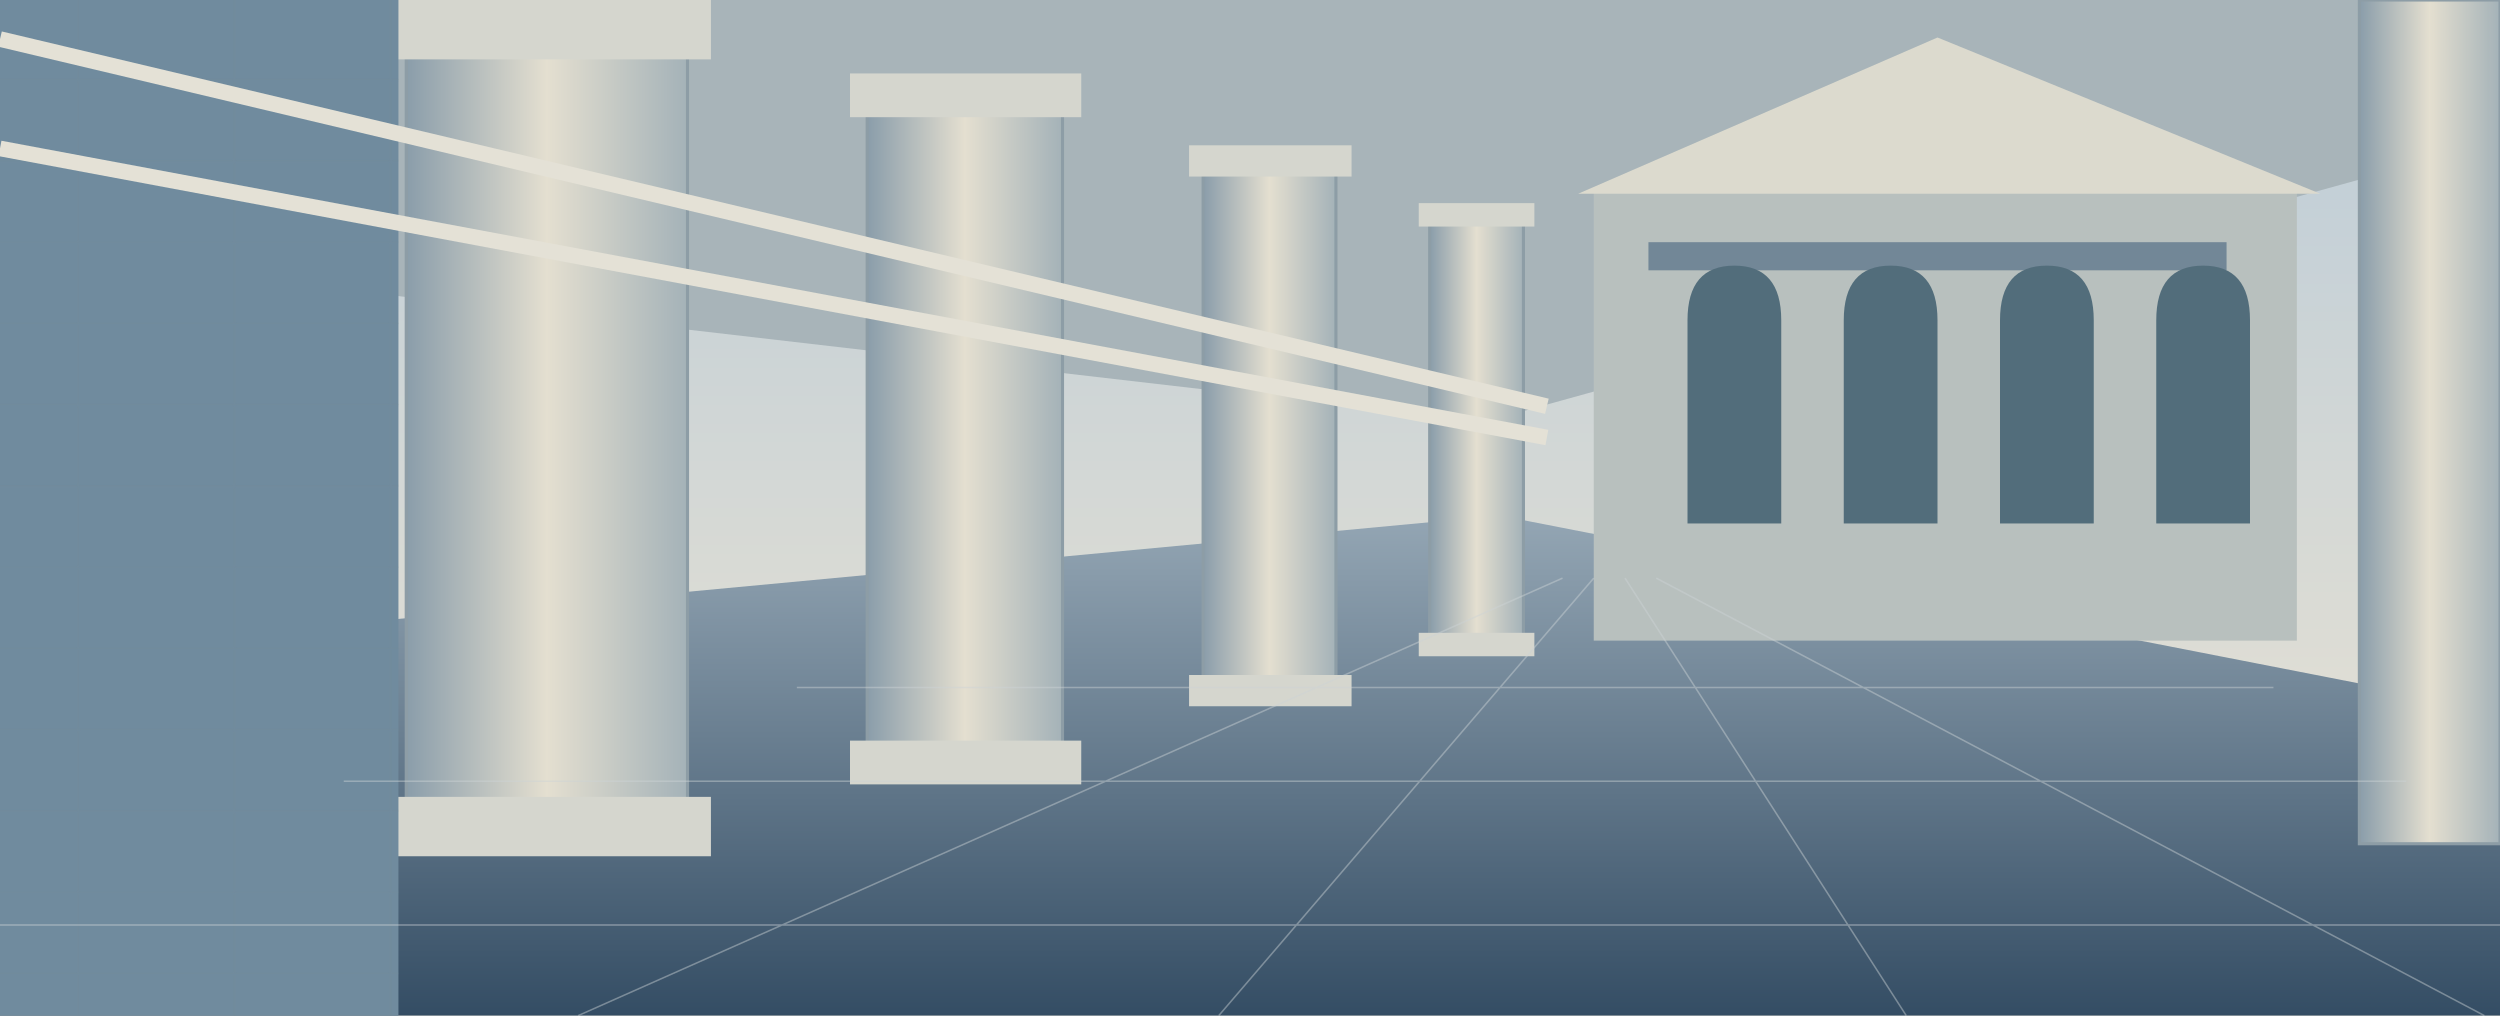
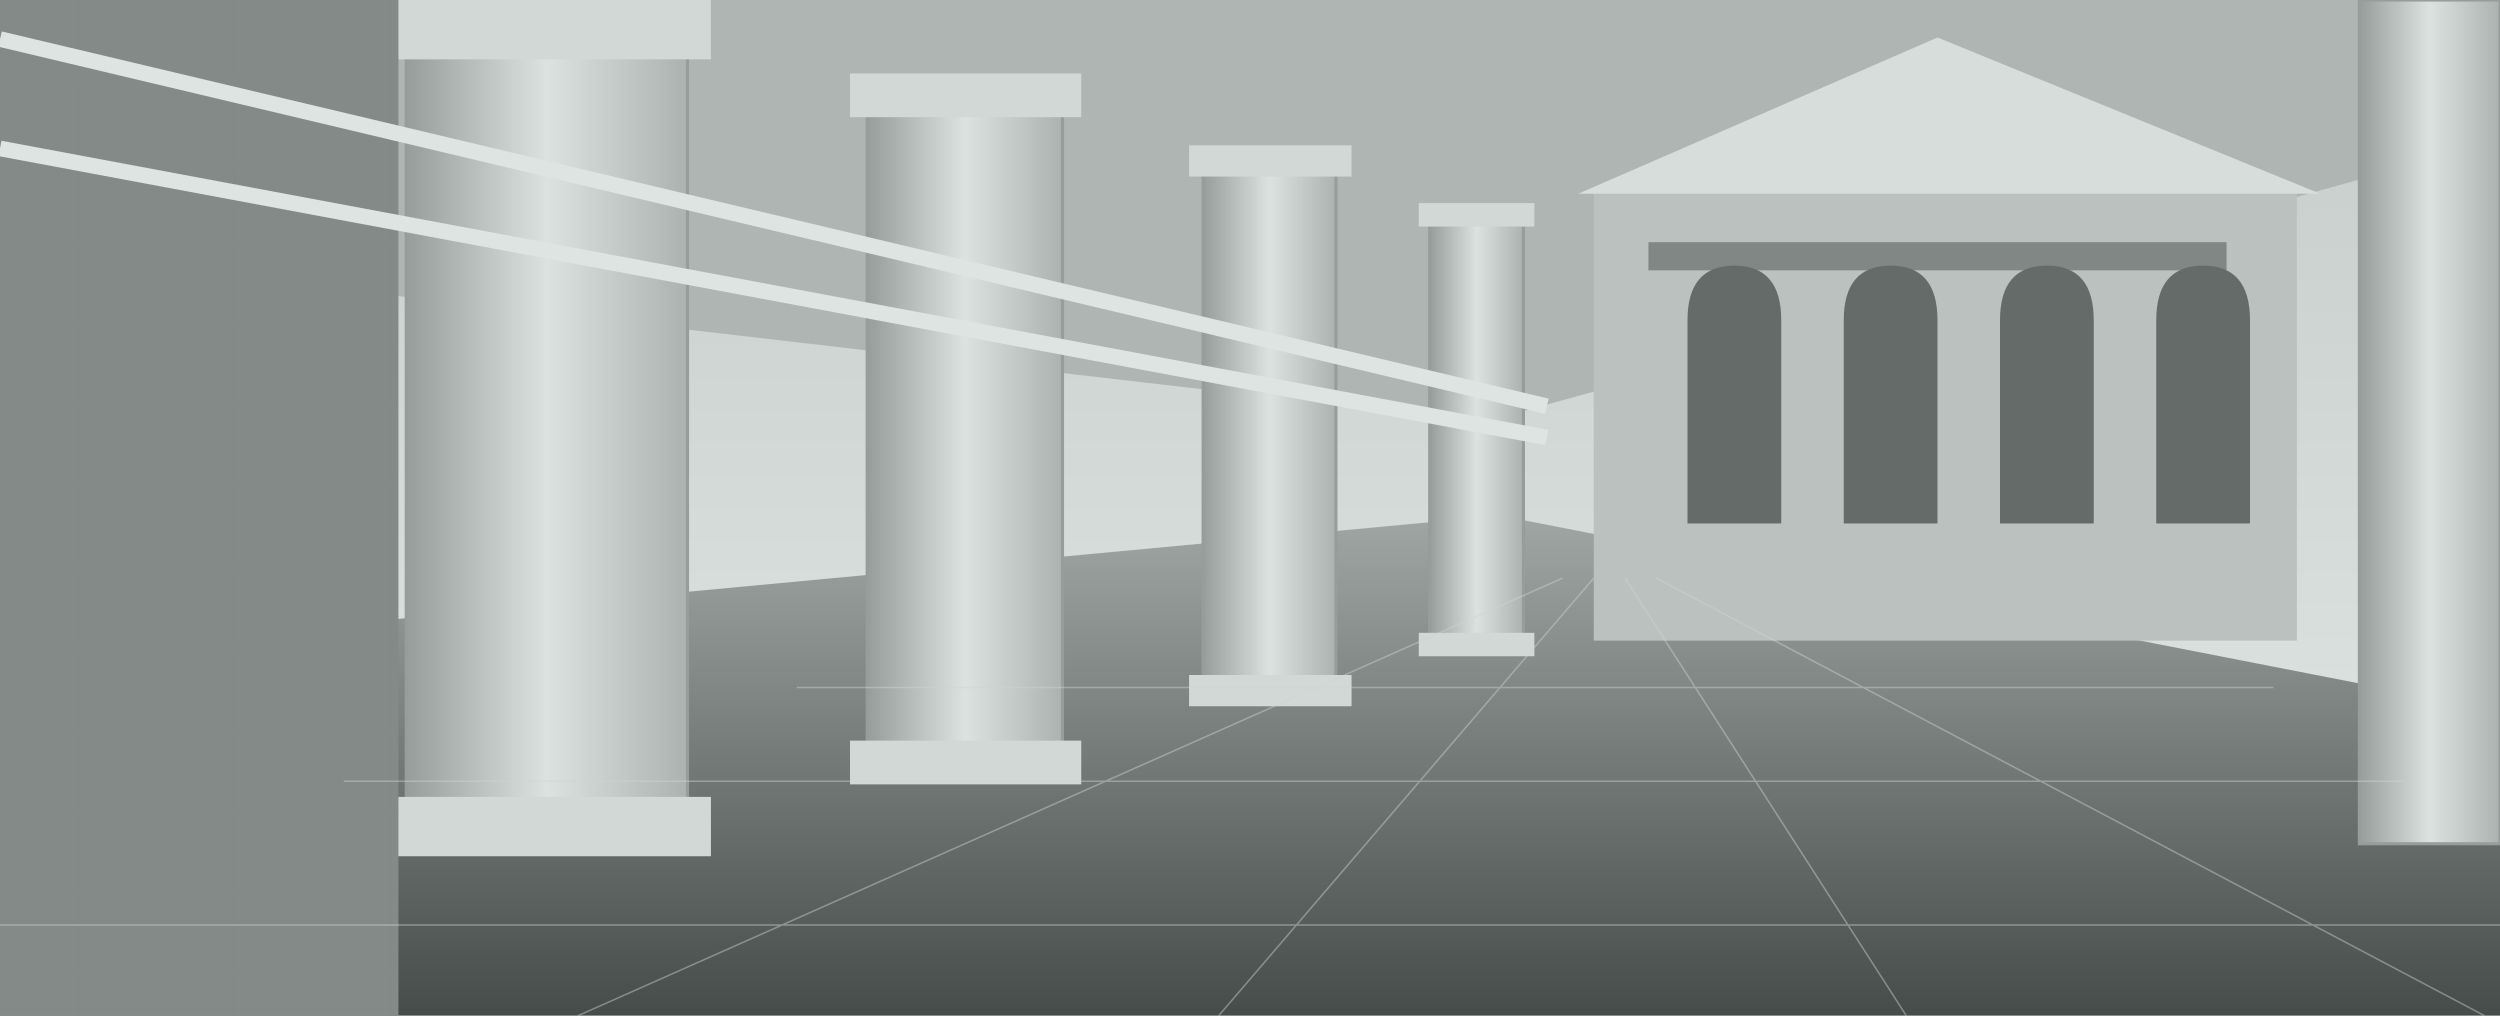
<svg xmlns="http://www.w3.org/2000/svg" width="1600" height="650" viewBox="0 0 1600 650">
  <defs>
    <linearGradient id="sky" x2="0" y2="1">
-       <stop stop-color="#bacbd8" />
-       <stop offset="1" stop-color="#f0e6d3" />
+       <stop stop-color="#c4cbc8" />
+       <stop offset="1" stop-color="#e3eae7" />
    </linearGradient>
    <linearGradient id="wall">
-       <stop stop-color="#8a9daa" />
-       <stop offset=".5" stop-color="#e4dfd0" />
-       <stop offset="1" stop-color="#a4b2b8" />
+       <stop stop-color="#969d9a" />
+       <stop offset=".5" stop-color="#dbe2df" />
+       <stop offset="1" stop-color="#abb2af" />
    </linearGradient>
    <linearGradient id="floor" x2="0" y2="1">
-       <stop stop-color="#94a6b4" />
-       <stop offset="1" stop-color="#344d64" />
+       <stop stop-color="#9fa6a3" />
+       <stop offset="1" stop-color="#454c49" />
    </linearGradient>
    <pattern id="lines" width="100" height="52" patternUnits="userSpaceOnUse">
-       <path d="M0 51h100M50 0v51" fill="none" stroke="#758a98" stroke-opacity=".24" />
+       <path d="M0 51h100M50 0v51" fill="none" stroke="#838a87" stroke-opacity=".24" />
    </pattern>
  </defs>
  <rect width="1600" height="650" fill="url(#sky)" />
-   <path d="M0 0h1600v90L950 270 0 160z" fill="#a8b4b9" />
+   <path d="M0 0h1600v90L950 270 0 160z" fill="#aeb5b2" />
  <path d="M0 650V420l960-90 640 125v195" fill="url(#floor)" />
-   <path d="M1020 120h450v290h-450z" fill="#b8c0be" />
-   <path d="M1010 124l230-100 245 100z" fill="#dcdace" />
-   <path d="M1055 155h370v18h-370z" fill="#728797" />
-   <g fill="#526d7b">
+   <path d="M1020 120h450v290h-450z" fill="#bac1be" />
+   <path d="M1010 124l230-100 245 100z" fill="#d6ddda" />
+   <path d="M1055 155h370v18h-370z" fill="#808784" />
+   <g fill="#646b68">
    <path d="M1080 205q0-35 30-35t30 35v130h-60z" />
    <path d="M1180 205q0-35 30-35t30 35v130h-60z" />
    <path d="M1280 205q0-35 30-35t30 35v130h-60z" />
    <path d="M1380 205q0-35 30-35t30 35v130h-60z" />
  </g>
-   <g fill="url(#wall)" stroke="#8d9da6" stroke-width="2">
+   <g fill="url(#wall)" stroke="#969d9a" stroke-width="2">
    <path d="M260 0h180v540H260z" />
    <path d="M555 55h125v427H555z" />
    <path d="M770 100h85v339h-85z" />
    <path d="M915 134h60v278h-60z" />
    <path d="M1510 0h90v540h-90z" />
  </g>
-   <g fill="#d5d6ce">
+   <g fill="#d1d8d5">
    <path d="M245 0h210v38H245zM245 510h210v38H245zM544 47h148v28H544zM544 474h148v28H544zM761 93h104v20H761zM761 432h104v20H761zM908 130h74v15h-74zM908 405h74v15h-74z" />
  </g>
-   <path d="M0 0h255v650H0z" fill="#708b9e" />
+   <path d="M0 0h255v650H0z" fill="#838a87" />
  <path d="M0 0h255v650H0z" fill="url(#lines)" />
-   <g fill="none" stroke="#ccd4d5" stroke-opacity=".45">
+   <g fill="none" stroke="#ced5d2" stroke-opacity=".45">
    <path d="M370 650l630-280M780 650l240-280M1220 650l-180-280M1590 650l-530-280M0 592h1600M220 500h1320M510 440h945" />
  </g>
-   <path d="M0 25L990 260M0 95l990 185" stroke="#e4e1d6" stroke-width="10" fill="none" />
+   <path d="M0 25L990 260M0 95l990 185" stroke="#dde4e1" stroke-width="10" fill="none" />
</svg>
